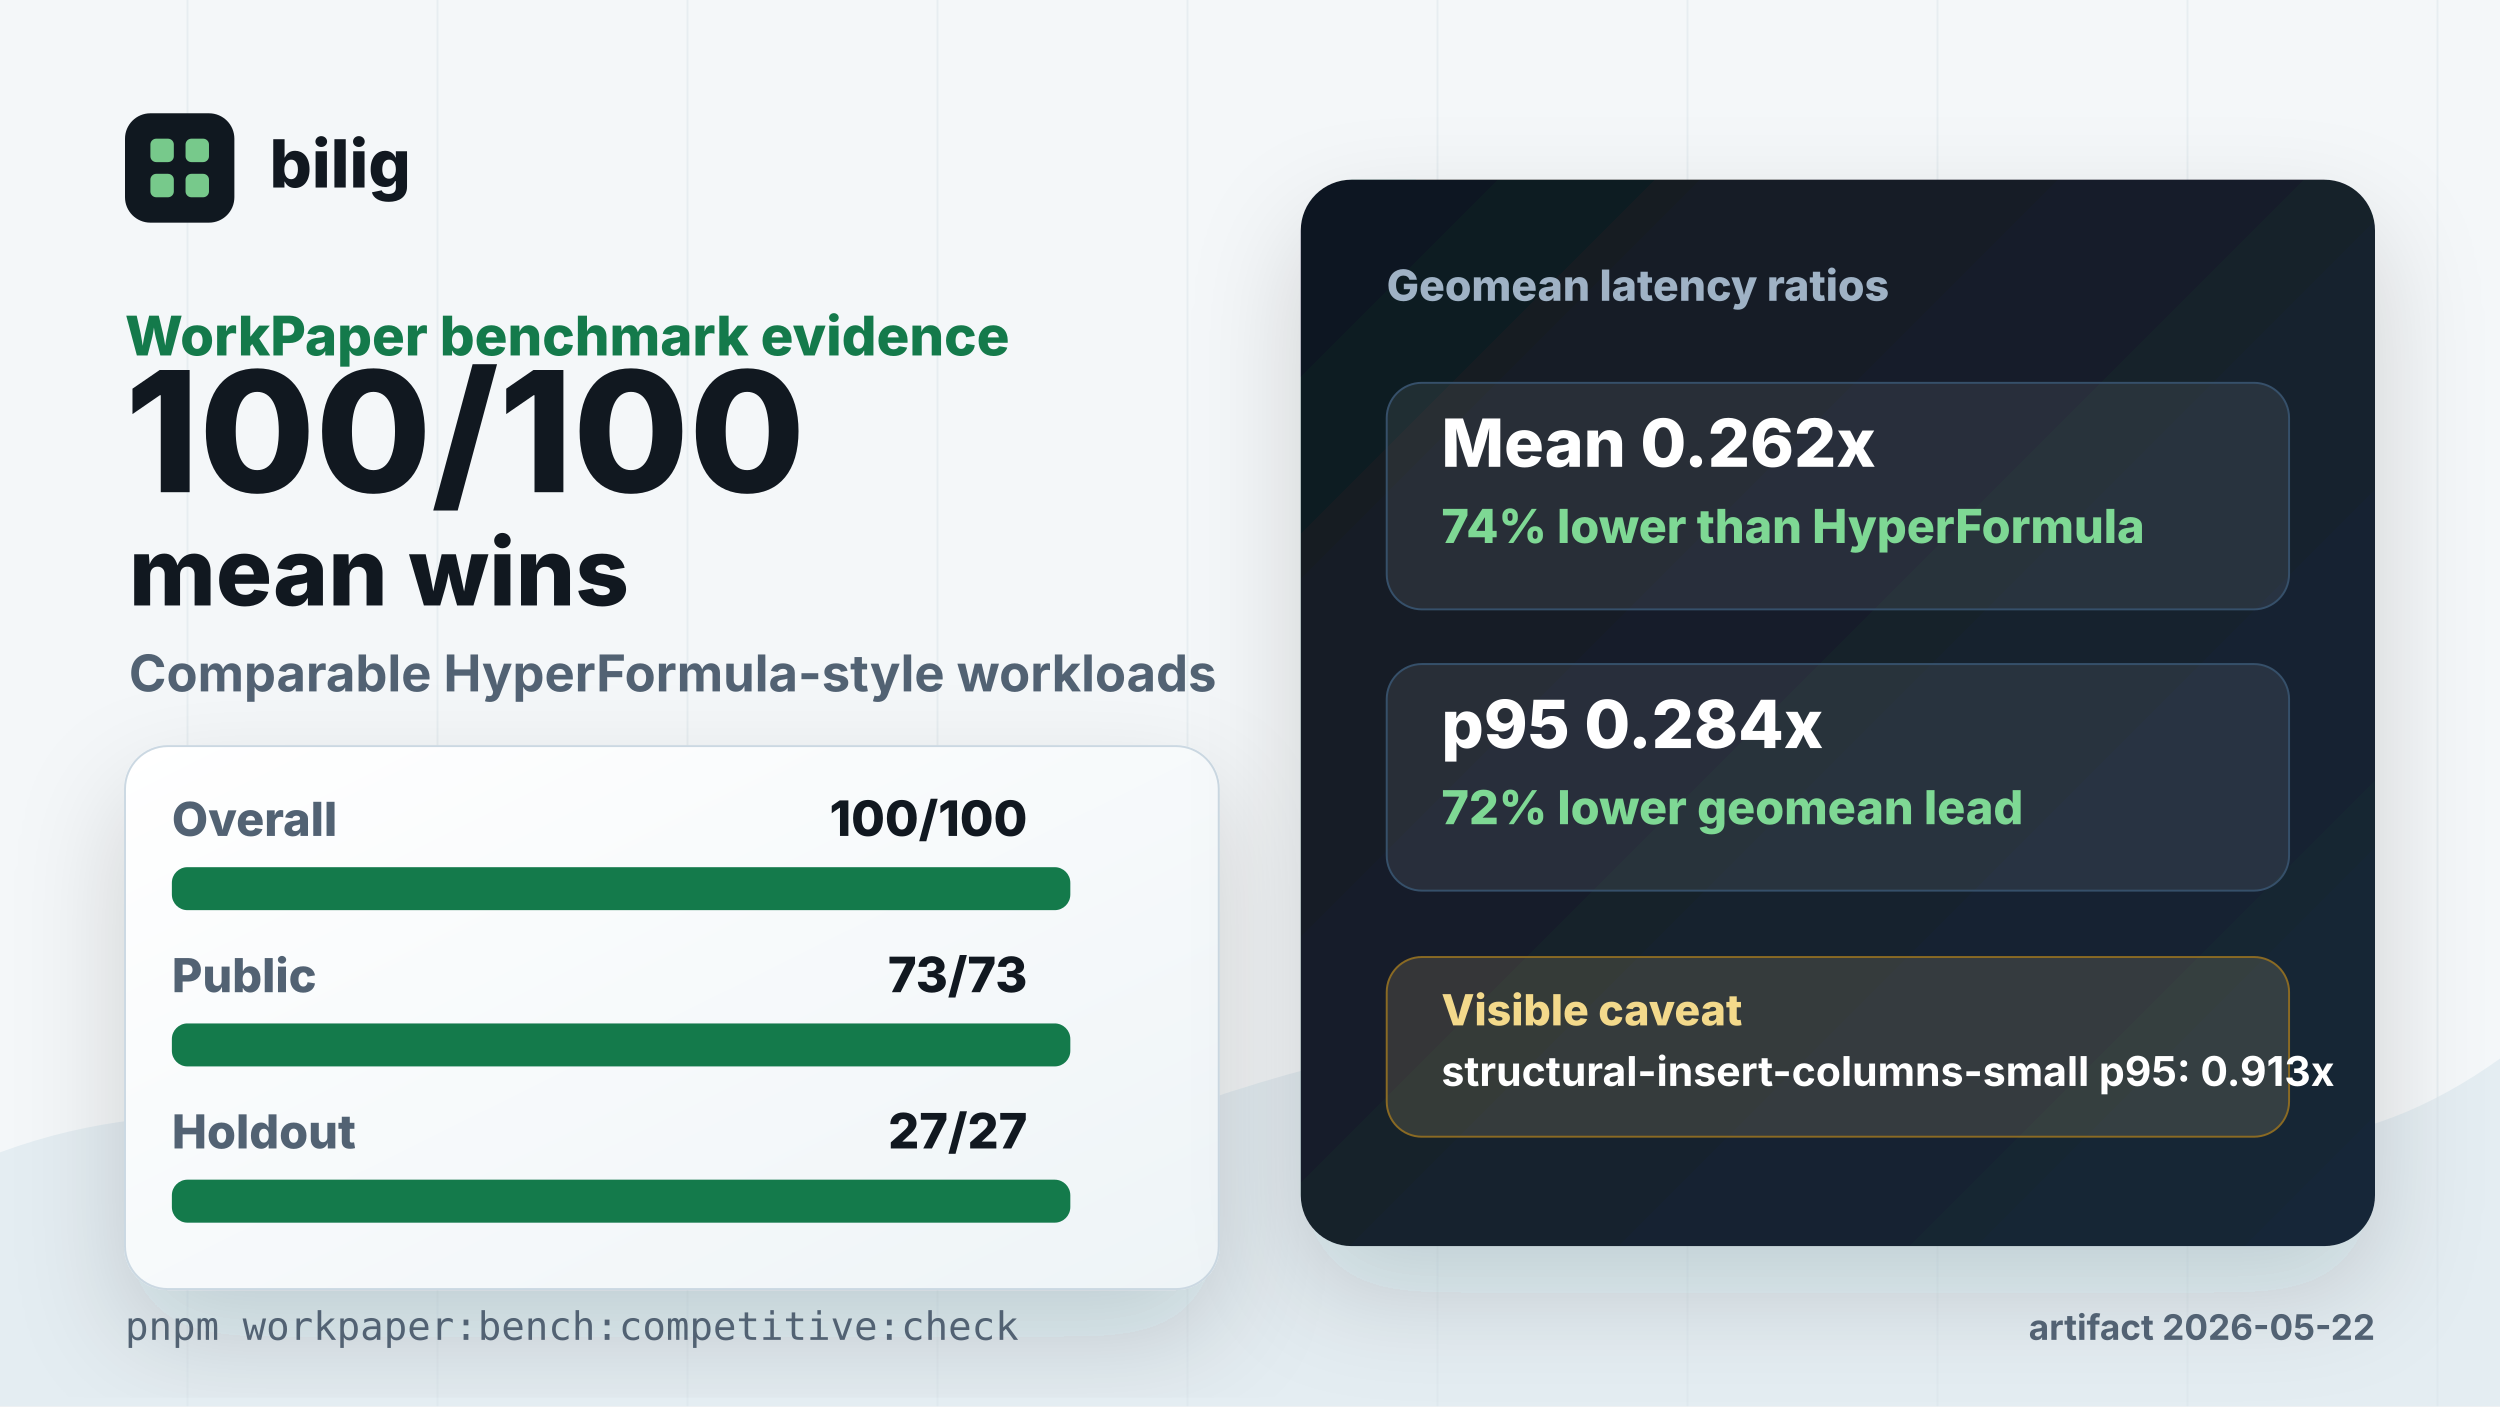
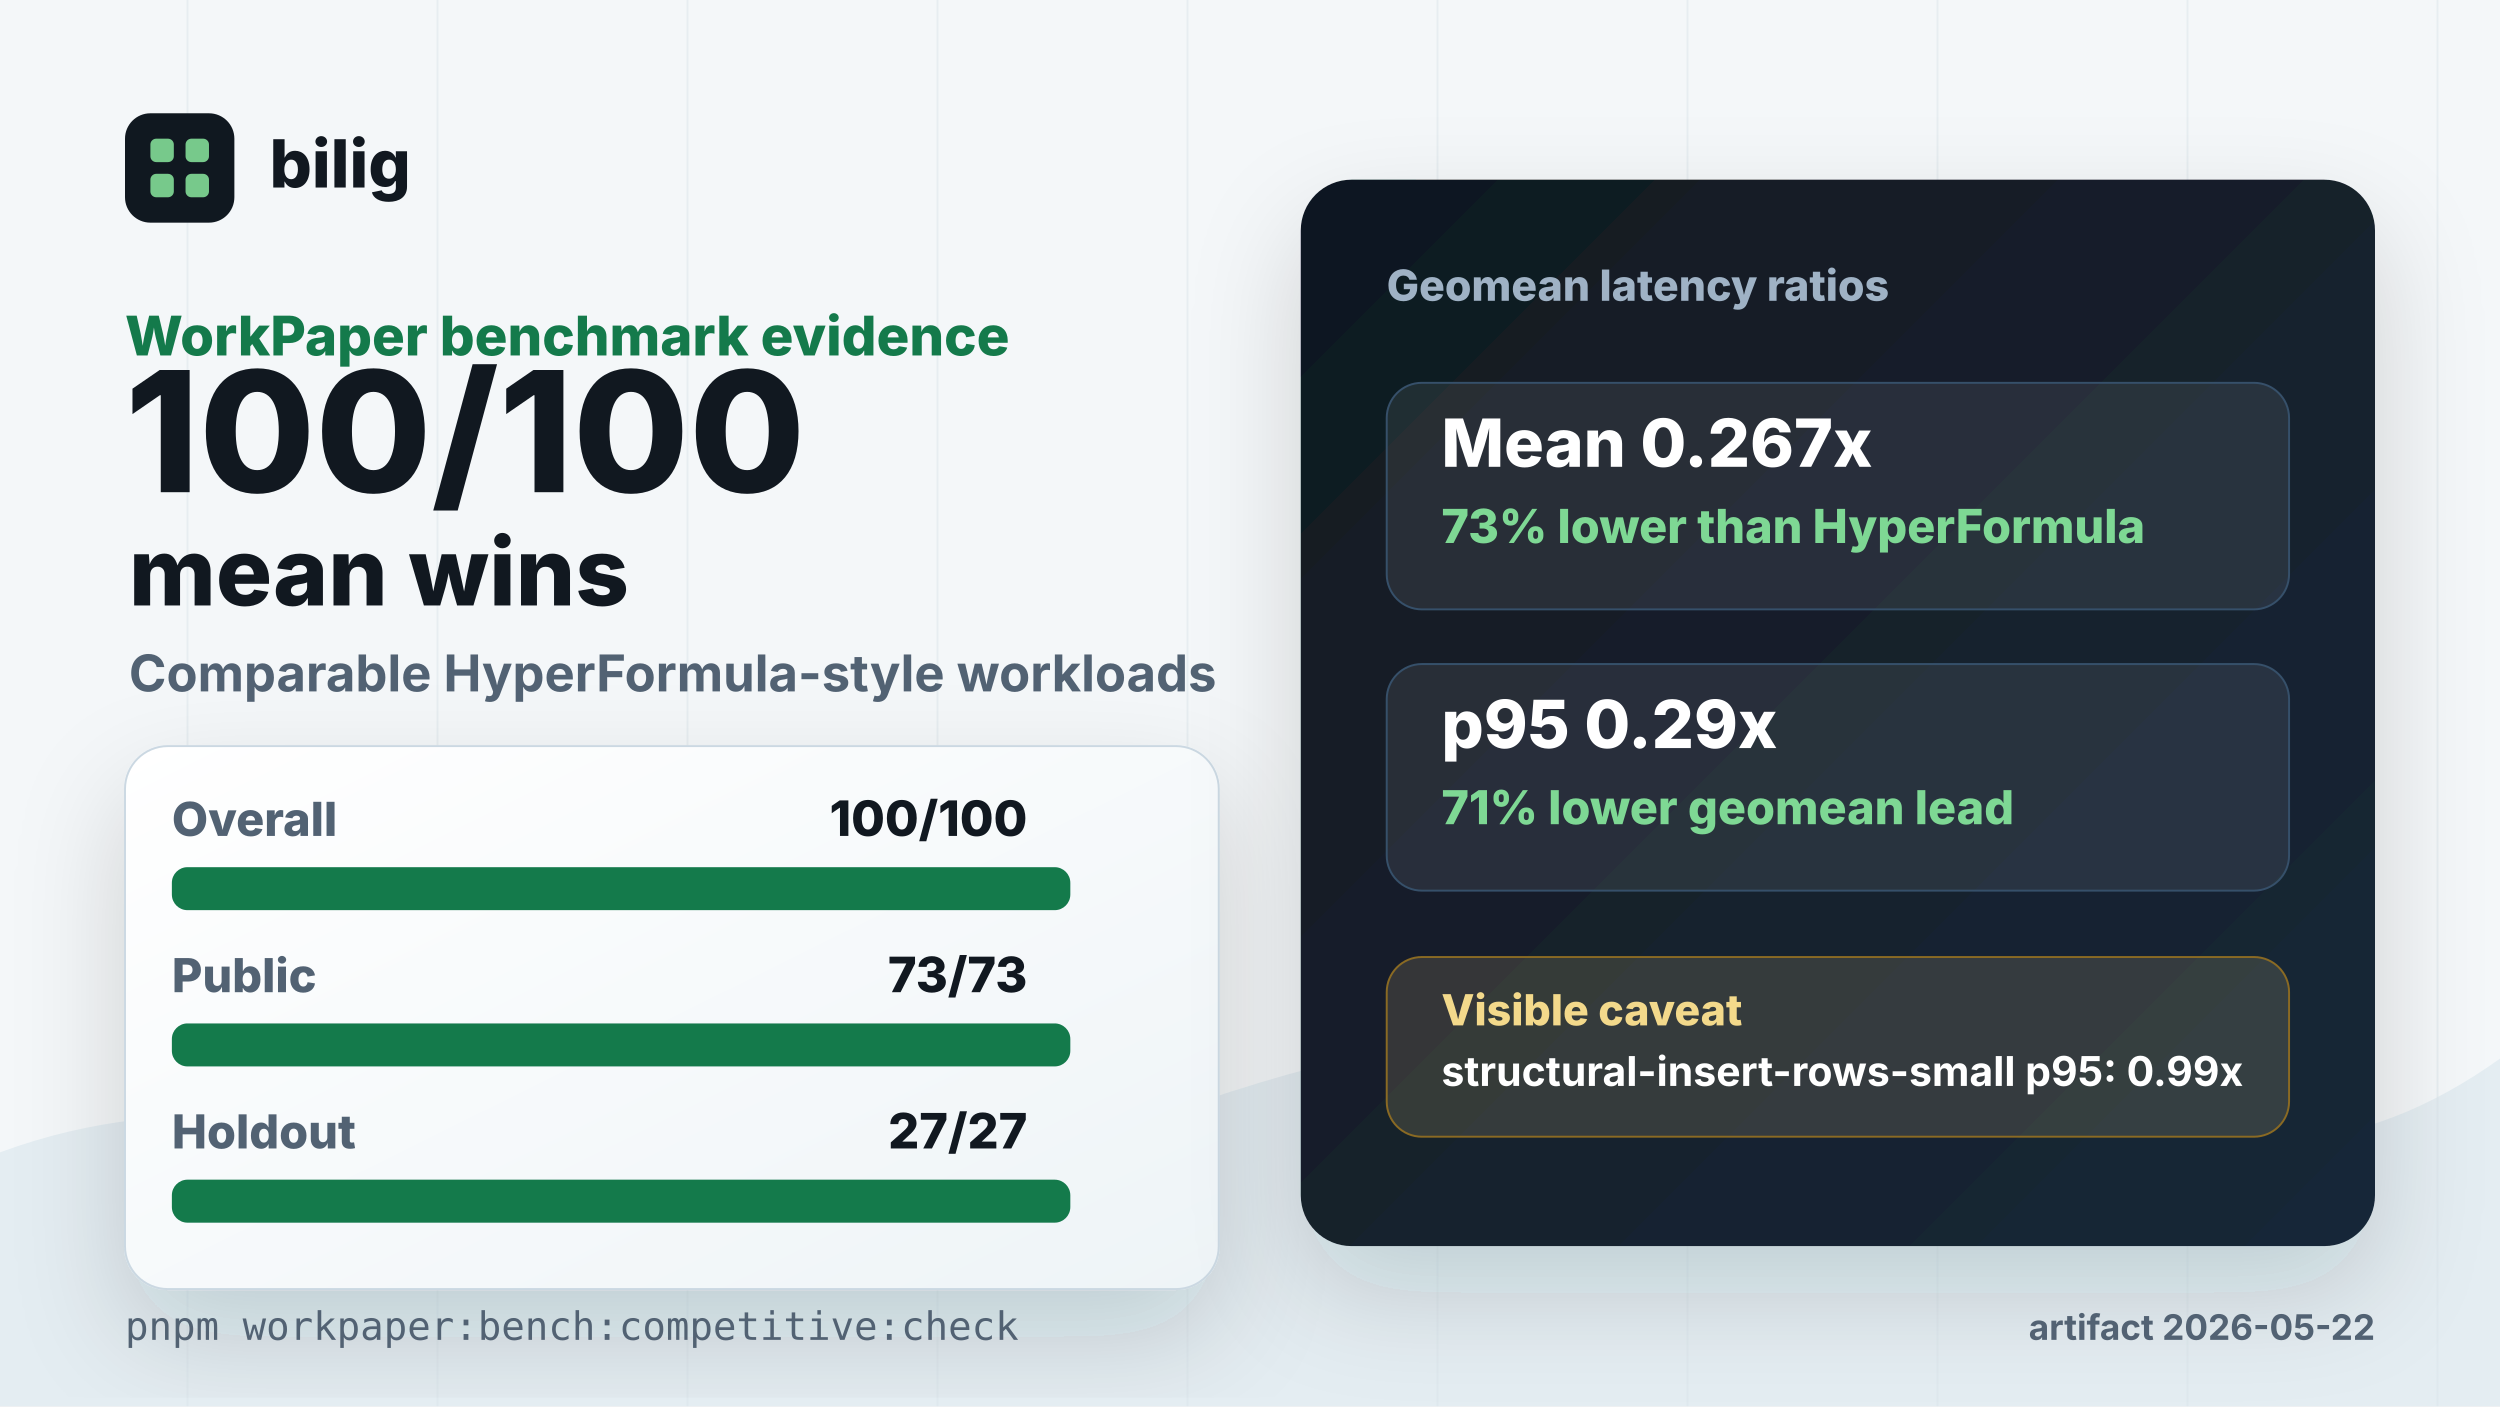
<svg xmlns="http://www.w3.org/2000/svg" width="1280" height="720" viewBox="0 0 1280 720">
  <defs>
    <linearGradient id="panel" x1="0" x2="1" y1="0" y2="1">
      <stop offset="0" stop-color="#ffffff" />
      <stop offset="1" stop-color="#eef4f7" />
    </linearGradient>
    <linearGradient id="dark" x1="0" x2="1" y1="0" y2="1">
      <stop offset="0" stop-color="#101820" />
      <stop offset="1" stop-color="#192838" />
    </linearGradient>
    <filter id="shadow" x="-20%" y="-20%" width="140%" height="140%">
      <feDropShadow dx="0" dy="24" stdDeviation="28" flood-color="#102033" flood-opacity="0.16" />
    </filter>
  </defs>
  <rect width="1280" height="720" fill="#f4f7f9" />
  <path d="M0 590 C190 520 340 674 520 600 C700 526 814 502 1000 560 C1135 602 1210 592 1280 542 L1280 720 L0 720 Z" fill="#e4edf2" />
  <g opacity="0.5" stroke="#d9e3ea" stroke-width="1">
    <path d="M96 0 V720" />
    <path d="M224 0 V720" />
    <path d="M352 0 V720" />
    <path d="M480 0 V720" />
    <path d="M608 0 V720" />
    <path d="M736 0 V720" />
    <path d="M864 0 V720" />
    <path d="M992 0 V720" />
    <path d="M1120 0 V720" />
    <path d="M1248 0 V720" />
  </g>
  <g transform="translate(64 58)">
    <rect x="0" y="0" width="56" height="56" rx="13" fill="#101820" />
    <rect x="13" y="13" width="12" height="12" rx="3" fill="#77c98b" />
    <rect x="31" y="13" width="12" height="12" rx="3" fill="#77c98b" />
    <rect x="13" y="31" width="12" height="12" rx="3" fill="#77c98b" />
    <rect x="31" y="31" width="12" height="12" rx="3" fill="#77c98b" />
    <text x="74" y="38" fill="#111820" font-family="Inter, Arial, Helvetica, sans-serif" font-size="34" font-weight="820">bilig</text>
  </g>
  <text x="64" y="182" fill="#147a4b" font-family="Inter, Arial, Helvetica, sans-serif" font-size="28" font-weight="820">WorkPaper benchmark evidence</text>
  <text x="64" y="252" fill="#111820" font-family="Inter, Arial, Helvetica, sans-serif" font-size="86" font-weight="830" letter-spacing="0">100/100</text>
  <text x="66" y="310" fill="#111820" font-family="Inter, Arial, Helvetica, sans-serif" font-size="48" font-weight="800" letter-spacing="0">mean wins</text>
  <text x="66" y="354" fill="#526273" font-family="Inter, Arial, Helvetica, sans-serif" font-size="26" font-weight="650">Comparable HyperFormula-style workloads</text>
  <g filter="url(#shadow)">
    <rect x="64" y="382" width="560" height="278" rx="22" fill="url(#panel)" stroke="#cbd8e2" />
  </g>
  <g transform="translate(88 428)">
    <text x="0" y="0" fill="#526273" font-family="Inter, Arial, Helvetica, sans-serif" font-size="24" font-weight="760">Overall</text>
    <text x="438" y="0" text-anchor="end" fill="#111820" font-family="Inter, Arial, Helvetica, sans-serif" font-size="25" font-weight="820">100/100</text>
    <rect x="0" y="16" width="460" height="22" rx="8" fill="#e6edf3" />
    <rect x="0" y="16" width="460.00" height="22" rx="8" fill="#147a4b" />
  </g>
  <g transform="translate(88 508)">
    <text x="0" y="0" fill="#526273" font-family="Inter, Arial, Helvetica, sans-serif" font-size="24" font-weight="760">Public</text>
    <text x="438" y="0" text-anchor="end" fill="#111820" font-family="Inter, Arial, Helvetica, sans-serif" font-size="25" font-weight="820">73/73</text>
    <rect x="0" y="16" width="460" height="22" rx="8" fill="#e6edf3" />
    <rect x="0" y="16" width="460.00" height="22" rx="8" fill="#147a4b" />
  </g>
  <g transform="translate(88 588)">
    <text x="0" y="0" fill="#526273" font-family="Inter, Arial, Helvetica, sans-serif" font-size="24" font-weight="760">Holdout</text>
    <text x="438" y="0" text-anchor="end" fill="#111820" font-family="Inter, Arial, Helvetica, sans-serif" font-size="25" font-weight="820">27/27</text>
    <rect x="0" y="16" width="460" height="22" rx="8" fill="#e6edf3" />
    <rect x="0" y="16" width="460.00" height="22" rx="8" fill="#147a4b" />
  </g>
  <g filter="url(#shadow)">
    <rect x="666" y="92" width="550" height="546" rx="26" fill="url(#dark)" />
  </g>
  <text x="710" y="154" fill="#9fb2c5" font-family="Inter, Arial, Helvetica, sans-serif" font-size="22" font-weight="760">Geomean latency ratios</text>
  <g transform="translate(710 196)">
    <rect x="0" y="0" width="462" height="116" rx="18" fill="#ffffff" fill-opacity="0.08" stroke="#36506a" />
-     <text x="28" y="43" fill="#ffffff" font-family="Inter, Arial, Helvetica, sans-serif" font-size="34" font-weight="840">Mean 0.262x</text>
-     <text x="28" y="82" fill="#7ed894" font-family="Inter, Arial, Helvetica, sans-serif" font-size="24" font-weight="780">74% lower than HyperFormula</text>
+     <text x="28" y="43" fill="#ffffff" font-family="Inter, Arial, Helvetica, sans-serif" font-size="34" font-weight="840">Mean 0.267x</text>
+     <text x="28" y="82" fill="#7ed894" font-family="Inter, Arial, Helvetica, sans-serif" font-size="24" font-weight="780">73% lower than HyperFormula</text>
  </g>
  <g transform="translate(710 340)">
    <rect x="0" y="0" width="462" height="116" rx="18" fill="#ffffff" fill-opacity="0.08" stroke="#36506a" />
-     <text x="28" y="43" fill="#ffffff" font-family="Inter, Arial, Helvetica, sans-serif" font-size="34" font-weight="840">p95 0.284x</text>
-     <text x="28" y="82" fill="#7ed894" font-family="Inter, Arial, Helvetica, sans-serif" font-size="24" font-weight="780">72% lower geomean lead</text>
+     <text x="28" y="43" fill="#ffffff" font-family="Inter, Arial, Helvetica, sans-serif" font-size="34" font-weight="840">p95 0.29x</text>
+     <text x="28" y="82" fill="#7ed894" font-family="Inter, Arial, Helvetica, sans-serif" font-size="24" font-weight="780">71% lower geomean lead</text>
  </g>
  <g transform="translate(710 490)">
    <rect x="0" y="0" width="462" height="92" rx="18" fill="#f4d991" fill-opacity="0.14" stroke="#8a6a23" />
    <text x="28" y="35" fill="#f3d98b" font-family="Inter, Arial, Helvetica, sans-serif" font-size="22" font-weight="820">Visible caveat</text>
-     <text x="28" y="66" fill="#ffffff" font-family="Inter, Arial, Helvetica, sans-serif" font-size="21" font-weight="650">structural-insert-columns-small p95: 0.913x</text>
+     <text x="28" y="66" fill="#ffffff" font-family="Inter, Arial, Helvetica, sans-serif" font-size="21" font-weight="650">structural-insert-rows-small p95: 0.99x</text>
  </g>
  <text x="64" y="686" fill="#526273" font-family="SFMono-Regular, Menlo, Consolas, monospace" font-size="20">pnpm workpaper:bench:competitive:check</text>
  <text x="1216" y="686" text-anchor="end" fill="#526273" font-family="Inter, Arial, Helvetica, sans-serif" font-size="18" font-weight="650">artifact 2026-05-22</text>
</svg>
